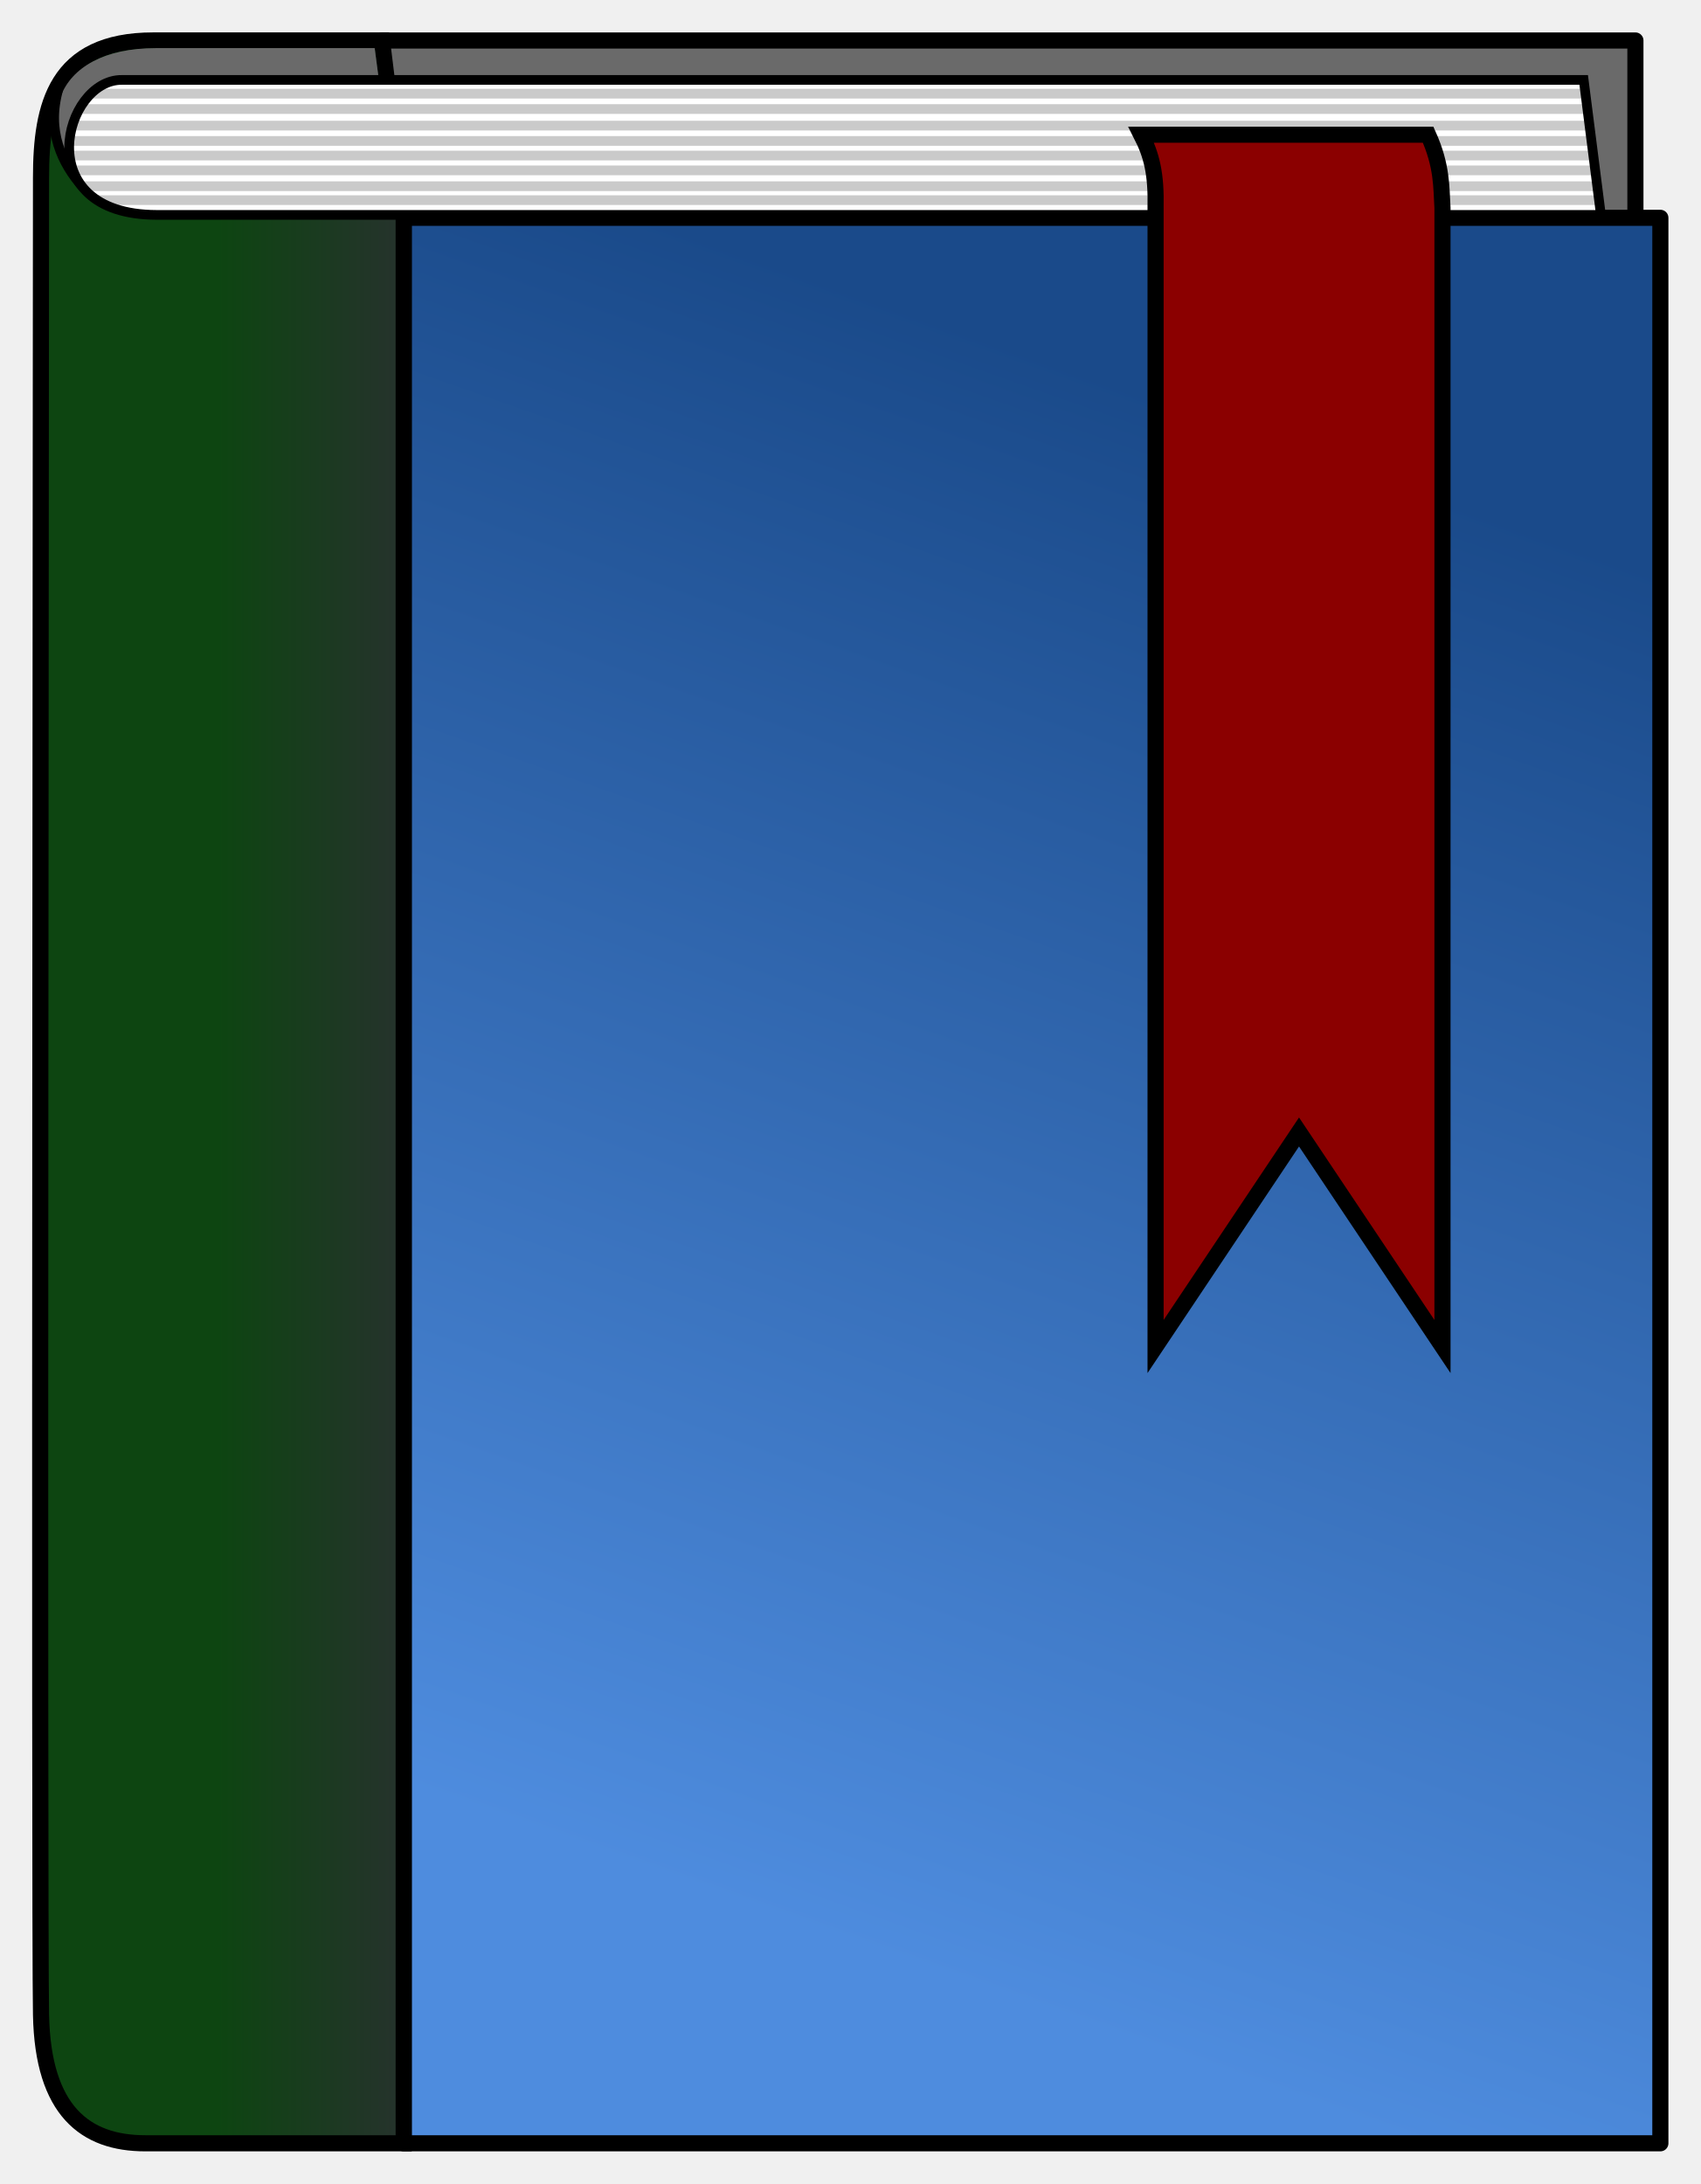
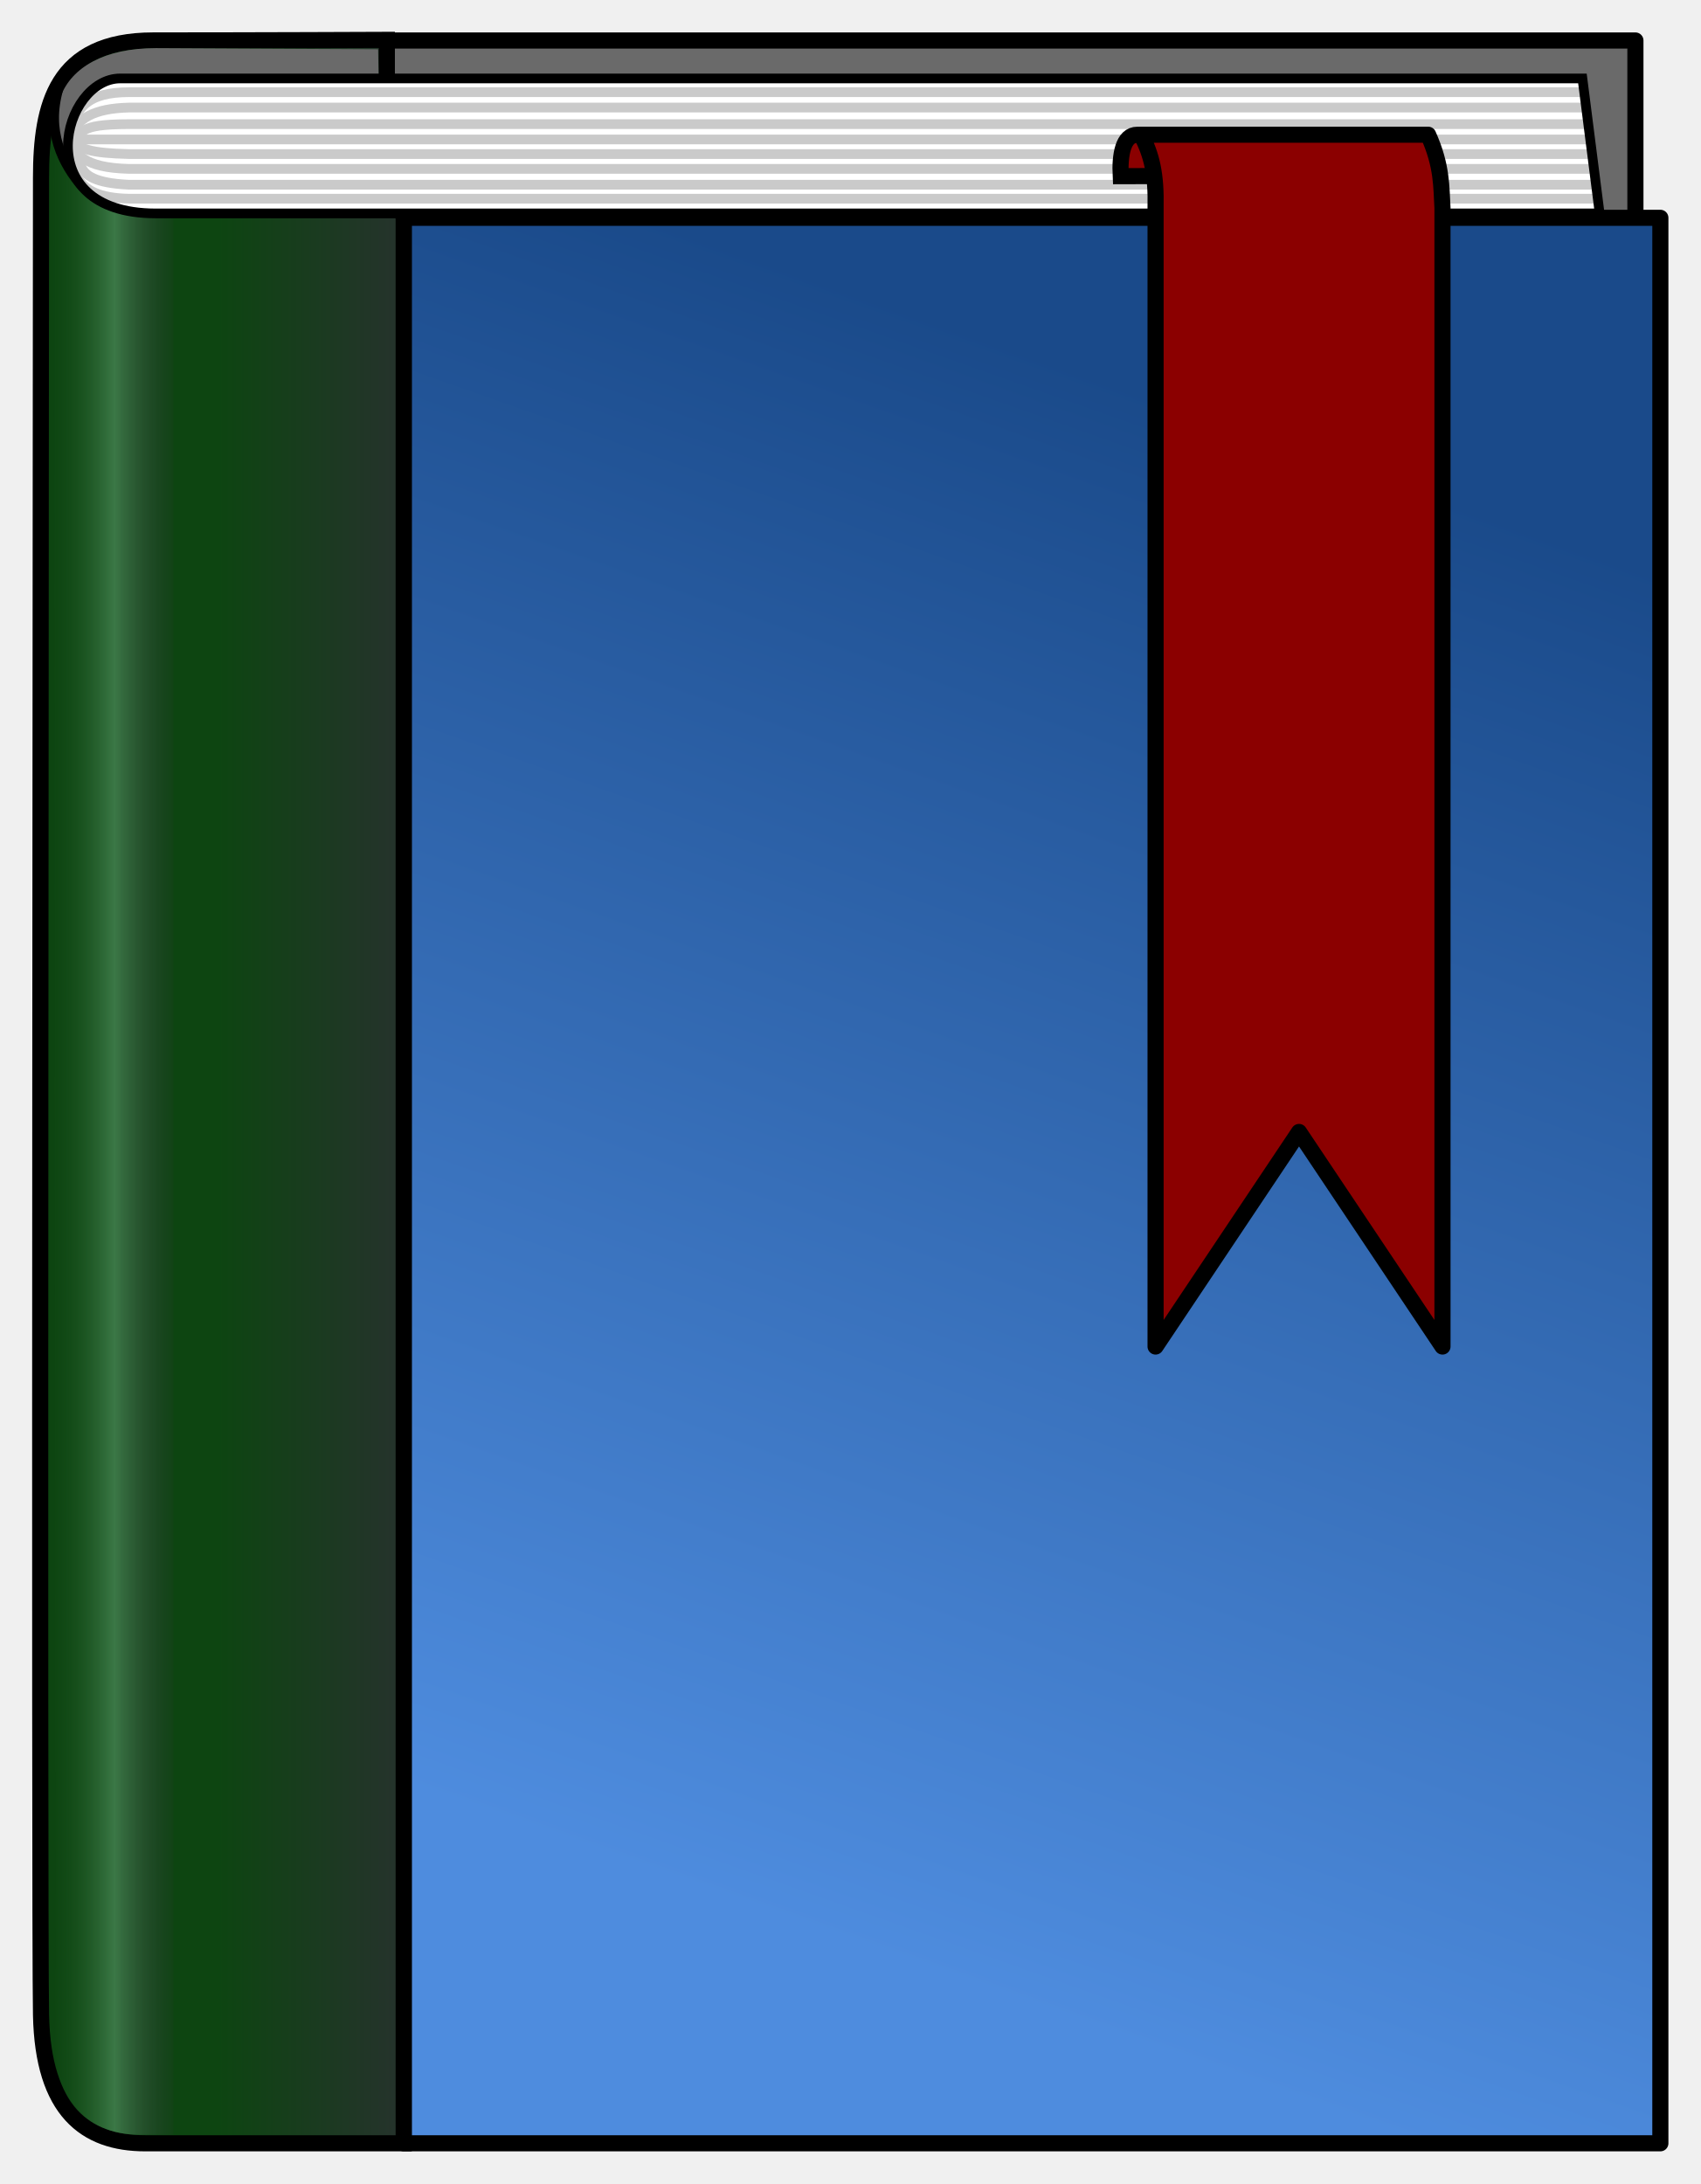
<svg xmlns="http://www.w3.org/2000/svg" xmlns:xlink="http://www.w3.org/1999/xlink" version="1.1" width="52.755" height="67.752" id="svg2">
  <defs id="defs4">
+     <linearGradient id="linearGradient3919">
+       <stop offset="0" style="stop-color:#0d4511;stop-opacity:0;" id="stop3921" />
+       <stop id="stop3925" style="stop-color:#3b7846;stop-opacity:1;" offset="0.5" />
+       <stop offset="1" style="stop-color:#2b2e32;stop-opacity:0;" id="stop3923" />
+     </linearGradient>
    <linearGradient id="linearGradient3776">
      <stop id="stop3778" style="stop-color:#4e8cde;stop-opacity:1" offset="0" />
      <stop id="stop3780" style="stop-color:#1a4a8a;stop-opacity:1" offset="1" />
    </linearGradient>
    <linearGradient id="linearGradient3777">
      <stop id="stop3779" style="stop-color:#0d4511;stop-opacity:1" offset="0" />
-       <stop id="stop3781" style="stop-color:#2b2e32;stop-opacity:1" offset="1" />
+       <stop id="stop3781" style="stop-color:#2b2e32;stop-opacity:1;" offset="1" />
    </linearGradient>
    <linearGradient x1="54.23" y1="69.745" x2="60.24" y2="69.569" id="linearGradient3787" xlink:href="#linearGradient3777" gradientUnits="userSpaceOnUse" />
    <linearGradient x1="54.23" y1="69.745" x2="60.24" y2="69.569" id="linearGradient3821" xlink:href="#linearGradient3777" gradientUnits="userSpaceOnUse" />
    <linearGradient x1="53.228" y1="69.569" x2="60.24" y2="69.569" id="linearGradient3800" xlink:href="#linearGradient3777" gradientUnits="userSpaceOnUse" gradientTransform="translate(-44.75,-34.5)" />
    <linearGradient x1="27.83" y1="61.621" x2="44" y2="15.871" id="linearGradient3782" xlink:href="#linearGradient3776" gradientUnits="userSpaceOnUse" />
    <linearGradient id="linearGradient3776-5">
      <stop id="stop3778-7" style="stop-color:#4e8cde;stop-opacity:1" offset="0" />
      <stop id="stop3780-3" style="stop-color:#1a4a8a;stop-opacity:1" offset="1" />
    </linearGradient>
+     <linearGradient xlink:href="#linearGradient3919" id="linearGradient3915" x1="2.75" y1="36.752" x2="6.25" y2="36.752" gradientUnits="userSpaceOnUse" spreadMethod="reflect" gradientTransform="matrix(1.215931,0,0,1.010268,-0.1727795,0.3037103)" />
  </defs>
  <g transform="translate(-1.745472,-1.373039)" id="layer2" style="display:inline">
-     <path d="m 13.595,2.629 38.881,0 0,7.263 -38.536,0 z" id="path3775" style="fill:#6a6a6a;fill-opacity:1;stroke:#000000;stroke-width:0.5;stroke-linecap:butt;stroke-linejoin:round;stroke-miterlimit:4;stroke-opacity:1;stroke-dasharray:none" />
+     <path d="m 13.745,2.629 38.731,0 0,7.263 -38.731,-0.377 z" id="path3775" style="fill:#6a6a6a;fill-opacity:1;stroke:#000000;stroke-width:0.5;stroke-linecap:butt;stroke-linejoin:round;stroke-miterlimit:4;stroke-opacity:1;stroke-dasharray:none" />
    <path d="m 14.268,8.13 38.982,0 0,59.732 -38.982,0 z" id="path2999" style="fill:url(#linearGradient3782);fill-opacity:1;stroke:#000000;stroke-width:0.5;stroke-linecap:butt;stroke-linejoin:round;stroke-miterlimit:4;stroke-opacity:1;stroke-dasharray:none" />
-     <path d="m 14.268,8.13 0,59.732 c 0,0 -6.161,0 -8.018,0 -1.857,0 -3.174,-1.005 -3.232,-3.984 -0.058,-2.979 0,-54.764 0,-56.999 0,-2.234 0.446,-4.251 3.482,-4.251 3.036,0 7.095,0 7.095,0 z" id="path3001" style="fill:url(#linearGradient3800);fill-opacity:1;fill-rule:nonzero;stroke:#000000;stroke-width:0.5;stroke-linecap:butt;stroke-linejoin:miter;stroke-miterlimit:4;stroke-opacity:1;stroke-dasharray:none" />
-     <path d="M 13.367,2.866 13.687,5.25 4.674,7.62 C 2.546,5.262 3.38,2.866 6.579,2.866 z" id="path3770" style="fill:#6a6a6a;fill-opacity:1;stroke:none" />
+     <path d="m 14.268,8.13 0,59.732 c 0,0 -6.161,0 -8.018,0 -1.857,0 -3.174,-1.005 -3.232,-3.984 -0.058,-2.979 0,-54.764 0,-56.999 0,-2.234 0.446,-4.251 3.482,-4.251 3.036,0 7.245,-0.018 7.245,-0.018 l 0,3.717 z" id="path3001" style="fill:url(#linearGradient3800);fill-opacity:1;fill-rule:nonzero;stroke:#000000;stroke-width:0.5;stroke-linecap:butt;stroke-linejoin:miter;stroke-miterlimit:4;stroke-opacity:1;stroke-dasharray:none" />
+     <path d="m 13.474,2.901 0.038,2.224 -8.838,2.495 C 2.546,5.262 3.38,2.866 6.579,2.866 z" id="path3770" style="fill:#6a6a6a;fill-opacity:1;stroke:none" />
    <path d="M 3.558,4.133 C 3.182,5.437 3.662,6.442 4.326,7.194" id="path3777" style="fill:none;stroke:#000000;stroke-width:0.3;stroke-linecap:butt;stroke-linejoin:miter;stroke-miterlimit:4;stroke-opacity:1;stroke-dasharray:none" />
-     <g transform="matrix(1.004611,0,0,1.004611,-0.2370085,-0.0274148)" id="g3804" style="fill:none">
+     <path style="fill:url(#linearGradient3915);fill-opacity:1;stroke:none" d="M 3.416,5.977 C 4.27,8.241 5.789,8.023 7.123,8.156 l 0,59.444 -1.05,0 C 4.268,67.581 3.412,66.305 3.475,64.789 z" id="rect3907" />
+     <g transform="matrix(1.004611,0,0,1.004611,-0.2759506,-0.07340528)" id="g3804" style="fill:none">
      <path d="m 5.736,3.862 45.138,0 0.532,4.168 -44.598,0 C 2.829,8.02 3.949,3.845 5.736,3.862 z" id="path3820" style="fill:#ffffff;fill-opacity:1;stroke:none" />
-       <path d="m 4.787,4.286 46.124,0" id="path3791" style="fill:none;stroke:#cacaca;stroke-width:0.3;stroke-linecap:butt;stroke-linejoin:miter;stroke-miterlimit:4;stroke-opacity:1;stroke-dasharray:none" />
-       <path d="m 4.214,5.273 46.794,0" id="path3793" style="fill:none;stroke:#cacaca;stroke-width:0.3;stroke-linecap:butt;stroke-linejoin:miter;stroke-miterlimit:4;stroke-opacity:1;stroke-dasharray:none" />
-       <path d="m 4.13,6.197 47.055,0" id="path3795" style="fill:none;stroke:#cacaca;stroke-width:0.3;stroke-linecap:butt;stroke-linejoin:miter;stroke-miterlimit:4;stroke-opacity:1;stroke-dasharray:none" />
-       <path d="m 4.462,7.144 46.811,0" id="path3797" style="fill:none;stroke:#cacaca;stroke-width:0.3;stroke-linecap:butt;stroke-linejoin:miter;stroke-miterlimit:4;stroke-opacity:1;stroke-dasharray:none" />
-       <path d="m 4.436,4.761 46.537,0" id="path3799" style="fill:none;stroke:#cacaca;stroke-width:0.3;stroke-linecap:butt;stroke-linejoin:miter;stroke-miterlimit:4;stroke-opacity:1;stroke-dasharray:none" />
+       <path d="M 4.172,5.746 C 4.288,4.754 4.727,4.29 5.994,4.286 l 44.917,0" id="path3791" style="fill:none;stroke:#cacaca;stroke-width:0.3;stroke-linecap:butt;stroke-linejoin:miter;stroke-miterlimit:4;stroke-opacity:1;stroke-dasharray:none" />
+       <path d="M 4.172,5.746 C 4.698,5.572 4.298,5.275 5.994,5.273 l 45.014,0" id="path3793" style="fill:none;stroke:#cacaca;stroke-width:0.3;stroke-linecap:butt;stroke-linejoin:miter;stroke-miterlimit:4;stroke-opacity:1;stroke-dasharray:none" />
+       <path d="m 4.182,5.746 c 0.313,0.301 0.608,0.422 1.812,0.451 l 45.191,0" id="path3795" style="fill:none;stroke:#cacaca;stroke-width:0.3;stroke-linecap:butt;stroke-linejoin:miter;stroke-miterlimit:4;stroke-opacity:1;stroke-dasharray:none" />
+       <path d="M 4.179,5.696 C 4.751,6.187 3.883,7.047 5.994,7.144 l 45.279,0" id="path3797" style="fill:none;stroke:#cacaca;stroke-width:0.3;stroke-linecap:butt;stroke-linejoin:miter;stroke-miterlimit:4;stroke-opacity:1;stroke-dasharray:none" />
+       <path d="M 4.187,5.746 C 4.34,5.086 4.933,4.788 5.994,4.761 l 44.979,0" id="path3799" style="fill:none;stroke:#cacaca;stroke-width:0.3;stroke-linecap:butt;stroke-linejoin:miter;stroke-miterlimit:4;stroke-opacity:1;stroke-dasharray:none" />
      <path d="m 4.097,5.746 46.993,0" id="path3801" style="fill:none;stroke:#cacaca;stroke-width:0.3;stroke-linecap:butt;stroke-linejoin:miter;stroke-miterlimit:4;stroke-opacity:1;stroke-dasharray:none" />
-       <path d="m 4.285,6.655 46.958,0" id="path3803" style="fill:none;stroke:#cacaca;stroke-width:0.3;stroke-linecap:butt;stroke-linejoin:miter;stroke-miterlimit:4;stroke-opacity:1;stroke-dasharray:none" />
-       <path d="m 4.998,7.574 46.329,0" id="path3805" style="fill:none;stroke:#cacaca;stroke-width:0.299;stroke-linecap:butt;stroke-linejoin:miter;stroke-miterlimit:4;stroke-opacity:1;stroke-dasharray:none" />
+       <path d="m 4.116,5.782 c 0.279,0.398 0.429,0.835 1.878,0.873 l 45.25,0" id="path3803" style="fill:none;stroke:#cacaca;stroke-width:0.3;stroke-linecap:butt;stroke-linejoin:miter;stroke-miterlimit:4;stroke-opacity:1;stroke-dasharray:none" />
+       <path d="m 4.14,5.746 c 0.128,0.842 0.022,1.794 1.854,1.829 l 45.334,0" id="path3805" style="fill:none;stroke:#cacaca;stroke-width:0.299;stroke-linecap:butt;stroke-linejoin:miter;stroke-miterlimit:4;stroke-opacity:1;stroke-dasharray:none" />
      <path d="m 5.736,3.862 45.138,0 0.532,4.168 -44.598,0 C 2.829,8.02 3.949,3.845 5.736,3.862 z" id="path3005" style="fill:none;stroke:#000000;stroke-width:0.299;stroke-linecap:butt;stroke-linejoin:miter;stroke-miterlimit:4;stroke-opacity:1;stroke-dasharray:none" />
    </g>
  </g>
  <g id="layer1" style="opacity:0.657;display:inline" />
-   <path d="m 35.401,4.179 8.9,0 c 0.441,0.977 0.405,1.633 0.445,2.273 l 0,35.32 -4.45,-6.656 -4.45,6.656 0,-35.32 C 35.869,5.388 35.726,4.816 35.401,4.179 z" id="rect3003" style="fill:#8b0000;fill-opacity:1;fill-rule:nonzero;stroke:#000000;stroke-width:0.5;stroke-linejoin:miter;stroke-miterlimit:4;stroke-opacity:1;stroke-dasharray:none" />
+   <path d="m 36.881,5.459 -2.117,0.006 c -0.034,-0.67 0.077,-1.285 0.512,-1.284 l 1.322,0.029 z" id="rect3003-3" style="fill:#8b0000;fill-opacity:1;fill-rule:nonzero;stroke:#000000;stroke-width:0.5;stroke-linejoin:miter;stroke-miterlimit:4;stroke-opacity:1;stroke-dasharray:none" />
+   <path d="m 35.401,4.179 8.9,0 c 0.441,0.977 0.405,1.633 0.445,2.273 l 0,35.32 -4.45,-6.656 -4.45,6.656 0,-35.32 C 35.869,5.388 35.726,4.816 35.401,4.179 z" id="rect3003" style="fill:#8b0000;fill-opacity:1;fill-rule:nonzero;stroke:#000000;stroke-width:0.5;stroke-linejoin:round;stroke-miterlimit:4;stroke-opacity:1;stroke-dasharray:none" />
</svg>
